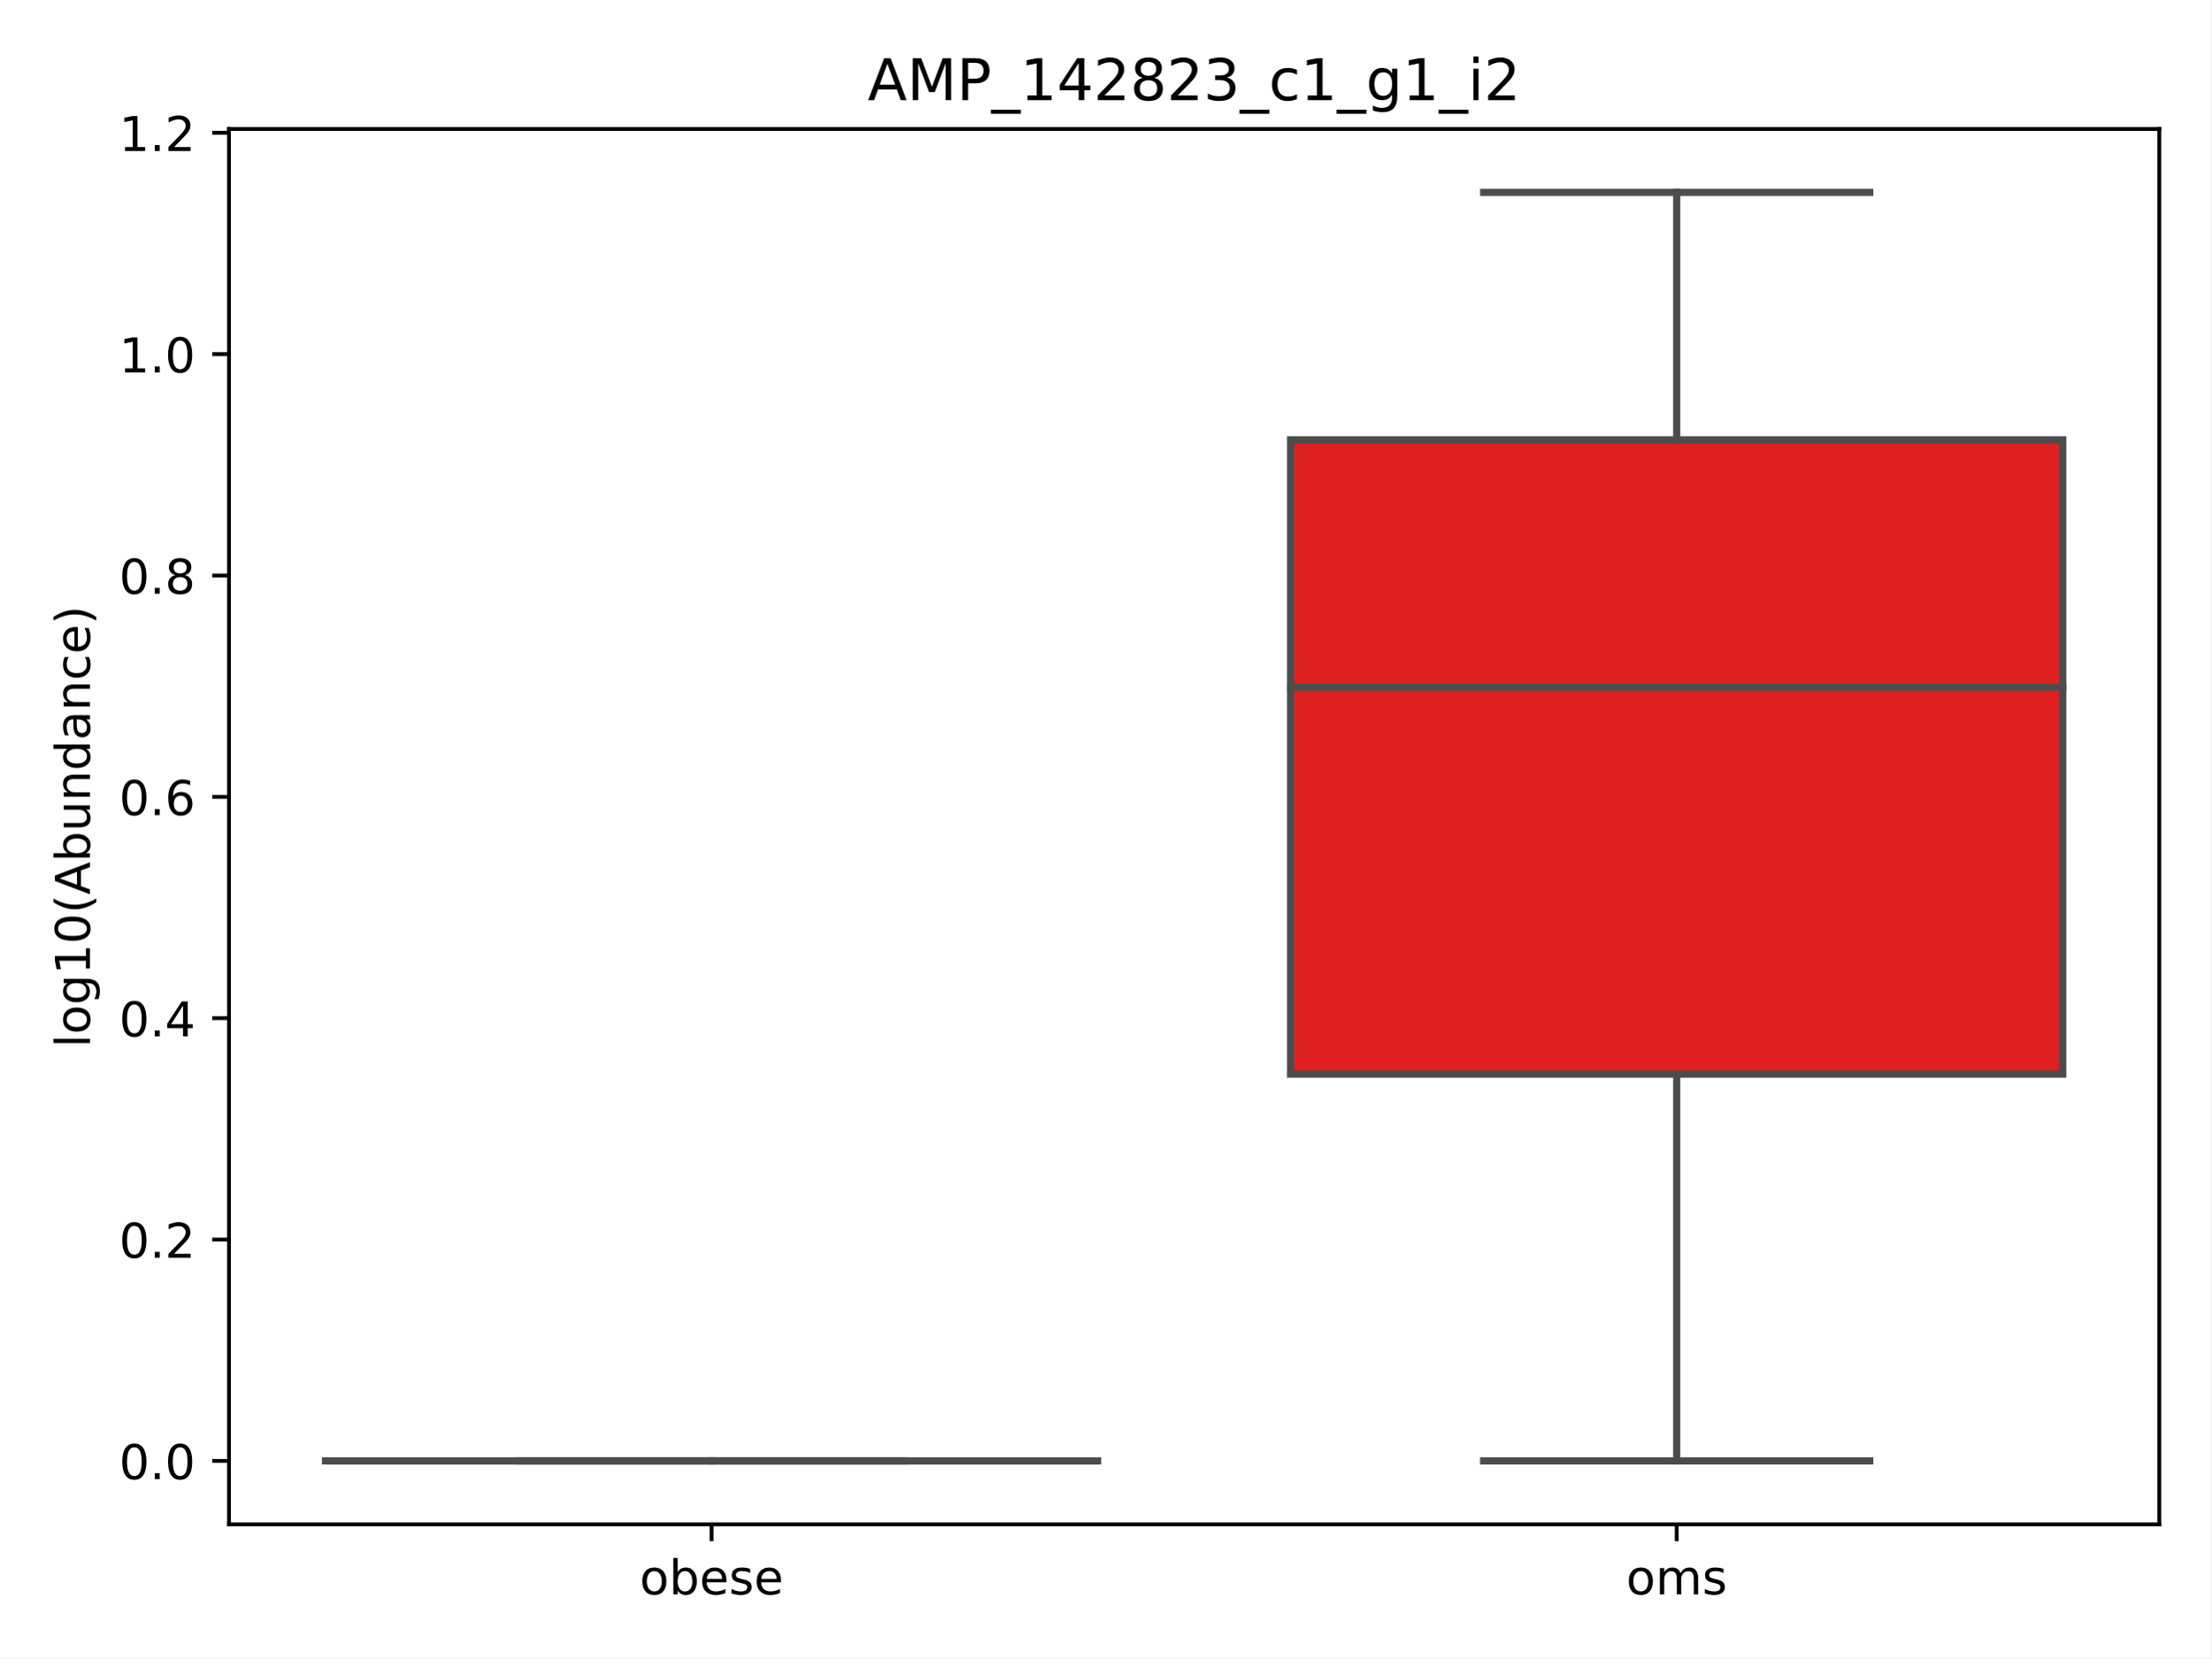
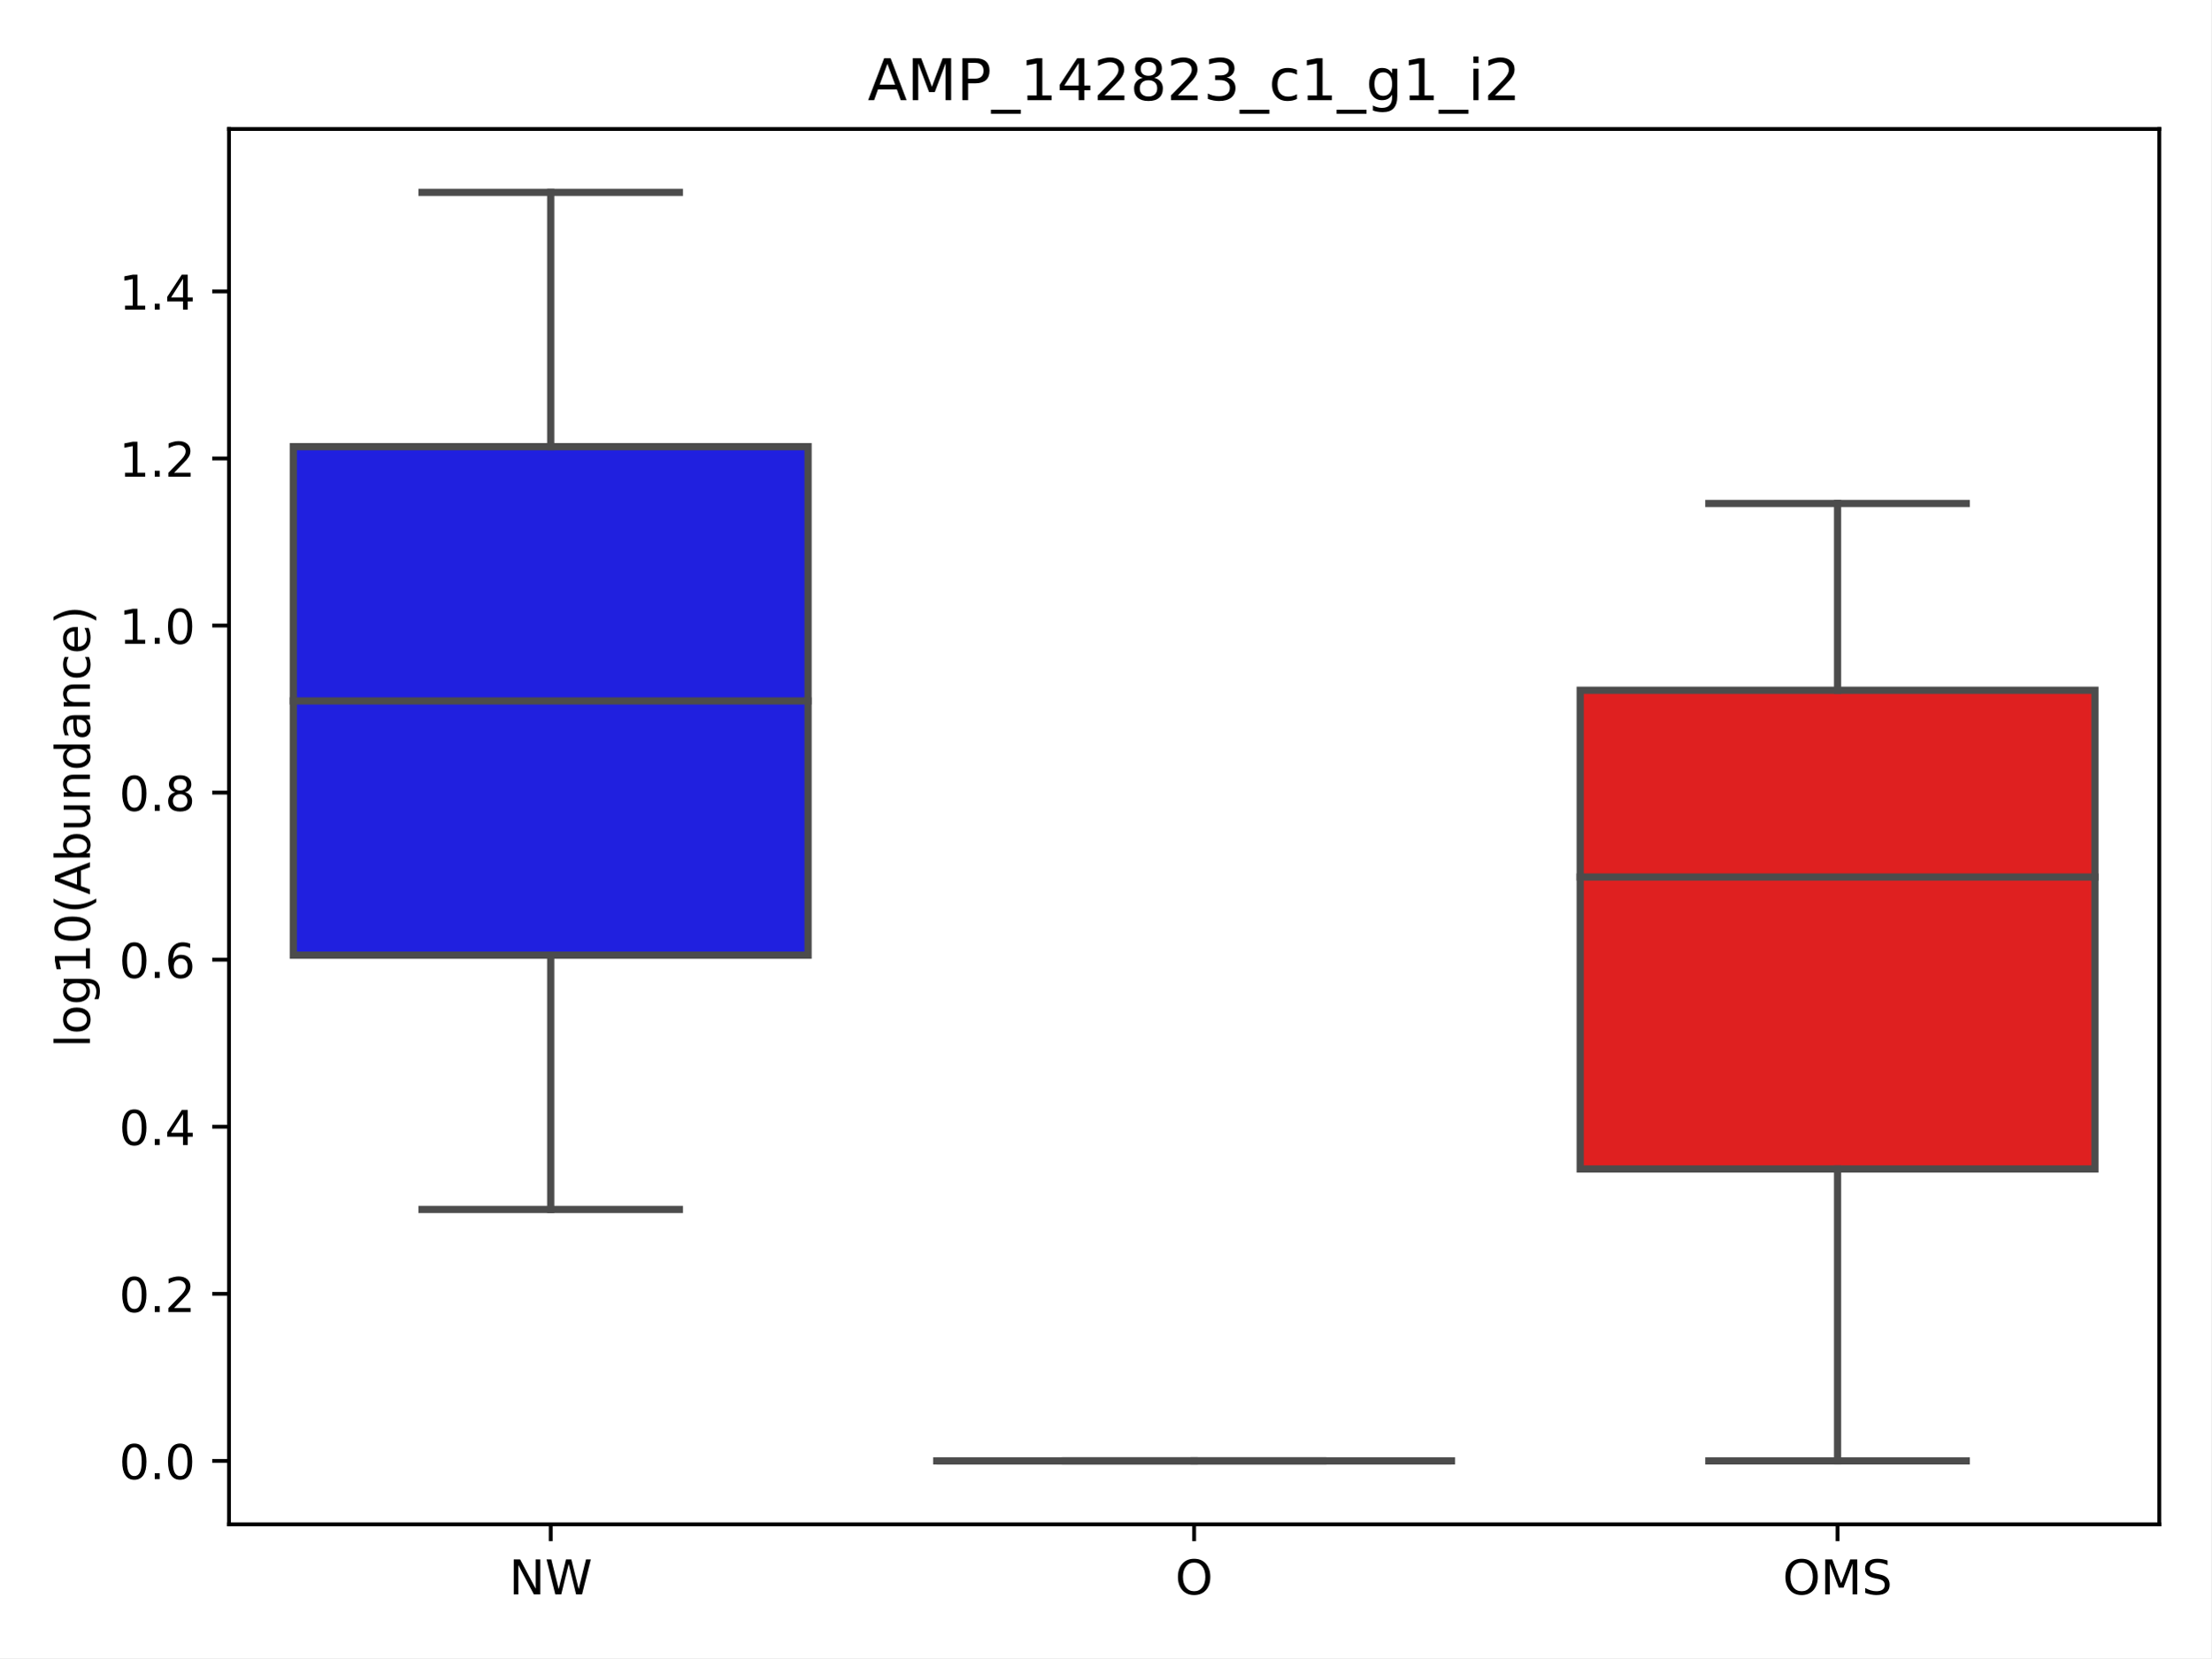
<svg xmlns="http://www.w3.org/2000/svg" xmlns:xlink="http://www.w3.org/1999/xlink" width="460.8pt" height="345.6pt" viewBox="0 0 460.8 345.6" version="1.1">
  <defs>
    <style type="text/css">*{stroke-linejoin: round; stroke-linecap: butt}</style>
  </defs>
  <g id="figure_1">
    <g id="patch_1">
      <path d="M 0 345.6  L 460.8 345.6  L 460.8 0  L 0 0  z " style="fill: #ffffff" />
    </g>
    <g id="axes_1">
      <g id="patch_2">
        <path d="M 47.72 317.72  L 450 317.72  L 450 26.88  L 47.72 26.88  z " style="fill: #ffffff" />
      </g>
      <g id="patch_3">
-         <path d="M 67.834 304.5  L 228.746 304.5  L 228.746 304.5  L 67.834 304.5  L 67.834 304.5  z " clip-path="url(#pb51ebac935)" style="fill: #df9c20; stroke: #4c4c4c; stroke-width: 1.5; stroke-linejoin: miter" />
+         <path d="M 61.129 199.089  L 168.404 199.089  L 168.404 93.096  L 61.129 93.096  L 61.129 199.089  z " clip-path="url(#p0e4ac017e5)" style="fill: #2020df; stroke: #4c4c4c; stroke-width: 1.5; stroke-linejoin: miter" />
      </g>
      <g id="patch_4">
-         <path d="M 268.974 223.877  L 429.886 223.877  L 429.886 91.677  L 268.974 91.677  L 268.974 223.877  z " clip-path="url(#pb51ebac935)" style="fill: #df2020; stroke: #4c4c4c; stroke-width: 1.5; stroke-linejoin: miter" />
+         <path d="M 195.223 304.5  L 302.497 304.5  L 302.497 304.5  L 195.223 304.5  L 195.223 304.5  z " clip-path="url(#p0e4ac017e5)" style="fill: #df9c20; stroke: #4c4c4c; stroke-width: 1.5; stroke-linejoin: miter" />
+       </g>
+       <g id="patch_5">
+         <path d="M 329.316 243.649  L 436.591 243.649  L 436.591 143.868  L 329.316 143.868  L 329.316 243.649  z " clip-path="url(#p0e4ac017e5)" style="fill: #df2020; stroke: #4c4c4c; stroke-width: 1.5; stroke-linejoin: miter" />
      </g>
      <g id="matplotlib.axis_1">
        <g id="xtick_1">
          <g id="line2d_1">
            <defs>
-               <path id="m020fc4f26d" d="M 0 0  L 0 3.5  " style="stroke: #000000; stroke-width: 0.8" />
+               <path id="me8763ed830" d="M 0 0  L 0 3.5  " style="stroke: #000000; stroke-width: 0.8" />
            </defs>
            <g>
-               <use xlink:href="#m020fc4f26d" x="148.29" y="317.72" style="stroke: #000000; stroke-width: 0.8" />
+               <use xlink:href="#me8763ed830" x="114.767" y="317.72" style="stroke: #000000; stroke-width: 0.8" />
            </g>
          </g>
          <g id="text_1">
-             <g transform="translate(133.2986 332.3184) scale(0.1 -0.1)">
-               <defs>
-                 <path id="DejaVuSans-6f" d="M 1959 3097  Q 1497 3097 1228 2736  Q 959 2375 959 1747  Q 959 1119 1226 758  Q 1494 397 1959 397  Q 2419 397 2687 759  Q 2956 1122 2956 1747  Q 2956 2369 2687 2733  Q 2419 3097 1959 3097  z M 1959 3584  Q 2709 3584 3137 3096  Q 3566 2609 3566 1747  Q 3566 888 3137 398  Q 2709 -91 1959 -91  Q 1206 -91 779 398  Q 353 888 353 1747  Q 353 2609 779 3096  Q 1206 3584 1959 3584  z " transform="scale(0.015625)" />
-                 <path id="DejaVuSans-62" d="M 3116 1747  Q 3116 2381 2855 2742  Q 2594 3103 2138 3103  Q 1681 3103 1420 2742  Q 1159 2381 1159 1747  Q 1159 1113 1420 752  Q 1681 391 2138 391  Q 2594 391 2855 752  Q 3116 1113 3116 1747  z M 1159 2969  Q 1341 3281 1617 3432  Q 1894 3584 2278 3584  Q 2916 3584 3314 3078  Q 3713 2572 3713 1747  Q 3713 922 3314 415  Q 2916 -91 2278 -91  Q 1894 -91 1617 61  Q 1341 213 1159 525  L 1159 0  L 581 0  L 581 4863  L 1159 4863  L 1159 2969  z " transform="scale(0.015625)" />
-                 <path id="DejaVuSans-65" d="M 3597 1894  L 3597 1613  L 953 1613  Q 991 1019 1311 708  Q 1631 397 2203 397  Q 2534 397 2845 478  Q 3156 559 3463 722  L 3463 178  Q 3153 47 2828 -22  Q 2503 -91 2169 -91  Q 1331 -91 842 396  Q 353 884 353 1716  Q 353 2575 817 3079  Q 1281 3584 2069 3584  Q 2775 3584 3186 3129  Q 3597 2675 3597 1894  z M 3022 2063  Q 3016 2534 2758 2815  Q 2500 3097 2075 3097  Q 1594 3097 1305 2825  Q 1016 2553 972 2059  L 3022 2063  z " transform="scale(0.015625)" />
-                 <path id="DejaVuSans-73" d="M 2834 3397  L 2834 2853  Q 2591 2978 2328 3040  Q 2066 3103 1784 3103  Q 1356 3103 1142 2972  Q 928 2841 928 2578  Q 928 2378 1081 2264  Q 1234 2150 1697 2047  L 1894 2003  Q 2506 1872 2764 1633  Q 3022 1394 3022 966  Q 3022 478 2636 193  Q 2250 -91 1575 -91  Q 1294 -91 989 -36  Q 684 19 347 128  L 347 722  Q 666 556 975 473  Q 1284 391 1588 391  Q 1994 391 2212 530  Q 2431 669 2431 922  Q 2431 1156 2273 1281  Q 2116 1406 1581 1522  L 1381 1569  Q 847 1681 609 1914  Q 372 2147 372 2553  Q 372 3047 722 3315  Q 1072 3584 1716 3584  Q 2034 3584 2315 3537  Q 2597 3491 2834 3397  z " transform="scale(0.015625)" />
-               </defs>
-               <use xlink:href="#DejaVuSans-6f" />
-               <use xlink:href="#DejaVuSans-62" x="61.182" />
-               <use xlink:href="#DejaVuSans-65" x="124.658" />
-               <use xlink:href="#DejaVuSans-73" x="186.182" />
-               <use xlink:href="#DejaVuSans-65" x="238.281" />
+             <g transform="translate(106.0823 332.3184) scale(0.1 -0.1)">
+               <defs>
+                 <path id="DejaVuSans-4e" d="M 628 4666  L 1478 4666  L 3547 763  L 3547 4666  L 4159 4666  L 4159 0  L 3309 0  L 1241 3903  L 1241 0  L 628 0  L 628 4666  z " transform="scale(0.015625)" />
+                 <path id="DejaVuSans-57" d="M 213 4666  L 850 4666  L 1831 722  L 2809 4666  L 3519 4666  L 4500 722  L 5478 4666  L 6119 4666  L 4947 0  L 4153 0  L 3169 4050  L 2175 0  L 1381 0  L 213 4666  z " transform="scale(0.015625)" />
+               </defs>
+               <use xlink:href="#DejaVuSans-4e" />
+               <use xlink:href="#DejaVuSans-57" x="74.805" />
            </g>
          </g>
        </g>
        <g id="xtick_2">
          <g id="line2d_2">
            <g>
-               <use xlink:href="#m020fc4f26d" x="349.43" y="317.72" style="stroke: #000000; stroke-width: 0.8" />
+               <use xlink:href="#me8763ed830" x="248.86" y="317.72" style="stroke: #000000; stroke-width: 0.8" />
            </g>
          </g>
          <g id="text_2">
-             <g transform="translate(338.8956 332.3184) scale(0.1 -0.1)">
-               <defs>
-                 <path id="DejaVuSans-6d" d="M 3328 2828  Q 3544 3216 3844 3400  Q 4144 3584 4550 3584  Q 5097 3584 5394 3201  Q 5691 2819 5691 2113  L 5691 0  L 5113 0  L 5113 2094  Q 5113 2597 4934 2840  Q 4756 3084 4391 3084  Q 3944 3084 3684 2787  Q 3425 2491 3425 1978  L 3425 0  L 2847 0  L 2847 2094  Q 2847 2600 2669 2842  Q 2491 3084 2119 3084  Q 1678 3084 1418 2786  Q 1159 2488 1159 1978  L 1159 0  L 581 0  L 581 3500  L 1159 3500  L 1159 2956  Q 1356 3278 1631 3431  Q 1906 3584 2284 3584  Q 2666 3584 2933 3390  Q 3200 3197 3328 2828  z " transform="scale(0.015625)" />
-               </defs>
-               <use xlink:href="#DejaVuSans-6f" />
-               <use xlink:href="#DejaVuSans-6d" x="61.182" />
-               <use xlink:href="#DejaVuSans-73" x="158.594" />
+             <g transform="translate(244.9241 332.3184) scale(0.1 -0.1)">
+               <defs>
+                 <path id="DejaVuSans-4f" d="M 2522 4238  Q 1834 4238 1429 3725  Q 1025 3213 1025 2328  Q 1025 1447 1429 934  Q 1834 422 2522 422  Q 3209 422 3611 934  Q 4013 1447 4013 2328  Q 4013 3213 3611 3725  Q 3209 4238 2522 4238  z M 2522 4750  Q 3503 4750 4090 4092  Q 4678 3434 4678 2328  Q 4678 1225 4090 567  Q 3503 -91 2522 -91  Q 1538 -91 948 565  Q 359 1222 359 2328  Q 359 3434 948 4092  Q 1538 4750 2522 4750  z " transform="scale(0.015625)" />
+               </defs>
+               <use xlink:href="#DejaVuSans-4f" />
+             </g>
+           </g>
+         </g>
+         <g id="xtick_3">
+           <g id="line2d_3">
+             <g>
+               <use xlink:href="#me8763ed830" x="382.953" y="317.72" style="stroke: #000000; stroke-width: 0.8" />
+             </g>
+           </g>
+           <g id="text_3">
+             <g transform="translate(371.5291 332.3184) scale(0.1 -0.1)">
+               <defs>
+                 <path id="DejaVuSans-4d" d="M 628 4666  L 1569 4666  L 2759 1491  L 3956 4666  L 4897 4666  L 4897 0  L 4281 0  L 4281 4097  L 3078 897  L 2444 897  L 1241 4097  L 1241 0  L 628 0  L 628 4666  z " transform="scale(0.015625)" />
+                 <path id="DejaVuSans-53" d="M 3425 4513  L 3425 3897  Q 3066 4069 2747 4153  Q 2428 4238 2131 4238  Q 1616 4238 1336 4038  Q 1056 3838 1056 3469  Q 1056 3159 1242 3001  Q 1428 2844 1947 2747  L 2328 2669  Q 3034 2534 3370 2195  Q 3706 1856 3706 1288  Q 3706 609 3251 259  Q 2797 -91 1919 -91  Q 1588 -91 1214 -16  Q 841 59 441 206  L 441 856  Q 825 641 1194 531  Q 1563 422 1919 422  Q 2459 422 2753 634  Q 3047 847 3047 1241  Q 3047 1584 2836 1778  Q 2625 1972 2144 2069  L 1759 2144  Q 1053 2284 737 2584  Q 422 2884 422 3419  Q 422 4038 858 4394  Q 1294 4750 2059 4750  Q 2388 4750 2728 4690  Q 3069 4631 3425 4513  z " transform="scale(0.015625)" />
+               </defs>
+               <use xlink:href="#DejaVuSans-4f" />
+               <use xlink:href="#DejaVuSans-4d" x="78.711" />
+               <use xlink:href="#DejaVuSans-53" x="164.99" />
            </g>
          </g>
        </g>
      </g>
      <g id="matplotlib.axis_2">
        <g id="ytick_1">
-           <g id="line2d_3">
+           <g id="line2d_4">
            <defs>
-               <path id="m0d83777e28" d="M 0 0  L -3.5 0  " style="stroke: #000000; stroke-width: 0.8" />
+               <path id="ma8297ef0ee" d="M 0 0  L -3.5 0  " style="stroke: #000000; stroke-width: 0.8" />
            </defs>
            <g>
-               <use xlink:href="#m0d83777e28" x="47.72" y="304.5" style="stroke: #000000; stroke-width: 0.8" />
-             </g>
-           </g>
-           <g id="text_3">
+               <use xlink:href="#ma8297ef0ee" x="47.72" y="304.5" style="stroke: #000000; stroke-width: 0.8" />
+             </g>
+           </g>
+           <g id="text_4">
            <g transform="translate(24.81687 308.2992) scale(0.1 -0.1)">
              <defs>
                <path id="DejaVuSans-30" d="M 2034 4250  Q 1547 4250 1301 3770  Q 1056 3291 1056 2328  Q 1056 1369 1301 889  Q 1547 409 2034 409  Q 2525 409 2770 889  Q 3016 1369 3016 2328  Q 3016 3291 2770 3770  Q 2525 4250 2034 4250  z M 2034 4750  Q 2819 4750 3233 4129  Q 3647 3509 3647 2328  Q 3647 1150 3233 529  Q 2819 -91 2034 -91  Q 1250 -91 836 529  Q 422 1150 422 2328  Q 422 3509 836 4129  Q 1250 4750 2034 4750  z " transform="scale(0.015625)" />
                <path id="DejaVuSans-2e" d="M 684 794  L 1344 794  L 1344 0  L 684 0  L 684 794  z " transform="scale(0.015625)" />
              </defs>
              <use xlink:href="#DejaVuSans-30" />
              <use xlink:href="#DejaVuSans-2e" x="63.623" />
              <use xlink:href="#DejaVuSans-30" x="95.41" />
            </g>
          </g>
        </g>
        <g id="ytick_2">
-           <g id="line2d_4">
-             <g>
-               <use xlink:href="#m0d83777e28" x="47.72" y="258.362" style="stroke: #000000; stroke-width: 0.8" />
-             </g>
-           </g>
-           <g id="text_4">
-             <g transform="translate(24.81687 262.1613) scale(0.1 -0.1)">
+           <g id="line2d_5">
+             <g>
+               <use xlink:href="#ma8297ef0ee" x="47.72" y="269.676" style="stroke: #000000; stroke-width: 0.8" />
+             </g>
+           </g>
+           <g id="text_5">
+             <g transform="translate(24.81687 273.4757) scale(0.1 -0.1)">
              <defs>
                <path id="DejaVuSans-32" d="M 1228 531  L 3431 531  L 3431 0  L 469 0  L 469 531  Q 828 903 1448 1529  Q 2069 2156 2228 2338  Q 2531 2678 2651 2914  Q 2772 3150 2772 3378  Q 2772 3750 2511 3984  Q 2250 4219 1831 4219  Q 1534 4219 1204 4116  Q 875 4013 500 3803  L 500 4441  Q 881 4594 1212 4672  Q 1544 4750 1819 4750  Q 2544 4750 2975 4387  Q 3406 4025 3406 3419  Q 3406 3131 3298 2873  Q 3191 2616 2906 2266  Q 2828 2175 2409 1742  Q 1991 1309 1228 531  z " transform="scale(0.015625)" />
              </defs>
              <use xlink:href="#DejaVuSans-30" />
              <use xlink:href="#DejaVuSans-2e" x="63.623" />
              <use xlink:href="#DejaVuSans-32" x="95.41" />
            </g>
          </g>
        </g>
        <g id="ytick_3">
-           <g id="line2d_5">
-             <g>
-               <use xlink:href="#m0d83777e28" x="47.72" y="212.224" style="stroke: #000000; stroke-width: 0.8" />
-             </g>
-           </g>
-           <g id="text_5">
-             <g transform="translate(24.81687 216.0233) scale(0.1 -0.1)">
+           <g id="line2d_6">
+             <g>
+               <use xlink:href="#ma8297ef0ee" x="47.72" y="234.853" style="stroke: #000000; stroke-width: 0.8" />
+             </g>
+           </g>
+           <g id="text_6">
+             <g transform="translate(24.81687 238.6522) scale(0.1 -0.1)">
              <defs>
                <path id="DejaVuSans-34" d="M 2419 4116  L 825 1625  L 2419 1625  L 2419 4116  z M 2253 4666  L 3047 4666  L 3047 1625  L 3713 1625  L 3713 1100  L 3047 1100  L 3047 0  L 2419 0  L 2419 1100  L 313 1100  L 313 1709  L 2253 4666  z " transform="scale(0.015625)" />
              </defs>
              <use xlink:href="#DejaVuSans-30" />
              <use xlink:href="#DejaVuSans-2e" x="63.623" />
              <use xlink:href="#DejaVuSans-34" x="95.41" />
            </g>
          </g>
        </g>
        <g id="ytick_4">
-           <g id="line2d_6">
-             <g>
-               <use xlink:href="#m0d83777e28" x="47.72" y="166.086" style="stroke: #000000; stroke-width: 0.8" />
-             </g>
-           </g>
-           <g id="text_6">
-             <g transform="translate(24.81687 169.8854) scale(0.1 -0.1)">
+           <g id="line2d_7">
+             <g>
+               <use xlink:href="#ma8297ef0ee" x="47.72" y="200.029" style="stroke: #000000; stroke-width: 0.8" />
+             </g>
+           </g>
+           <g id="text_7">
+             <g transform="translate(24.81687 203.8287) scale(0.1 -0.1)">
              <defs>
                <path id="DejaVuSans-36" d="M 2113 2584  Q 1688 2584 1439 2293  Q 1191 2003 1191 1497  Q 1191 994 1439 701  Q 1688 409 2113 409  Q 2538 409 2786 701  Q 3034 994 3034 1497  Q 3034 2003 2786 2293  Q 2538 2584 2113 2584  z M 3366 4563  L 3366 3988  Q 3128 4100 2886 4159  Q 2644 4219 2406 4219  Q 1781 4219 1451 3797  Q 1122 3375 1075 2522  Q 1259 2794 1537 2939  Q 1816 3084 2150 3084  Q 2853 3084 3261 2657  Q 3669 2231 3669 1497  Q 3669 778 3244 343  Q 2819 -91 2113 -91  Q 1303 -91 875 529  Q 447 1150 447 2328  Q 447 3434 972 4092  Q 1497 4750 2381 4750  Q 2619 4750 2861 4703  Q 3103 4656 3366 4563  z " transform="scale(0.015625)" />
              </defs>
              <use xlink:href="#DejaVuSans-30" />
              <use xlink:href="#DejaVuSans-2e" x="63.623" />
              <use xlink:href="#DejaVuSans-36" x="95.41" />
            </g>
          </g>
        </g>
        <g id="ytick_5">
-           <g id="line2d_7">
-             <g>
-               <use xlink:href="#m0d83777e28" x="47.72" y="119.948" style="stroke: #000000; stroke-width: 0.8" />
-             </g>
-           </g>
-           <g id="text_7">
-             <g transform="translate(24.81687 123.7474) scale(0.1 -0.1)">
+           <g id="line2d_8">
+             <g>
+               <use xlink:href="#ma8297ef0ee" x="47.72" y="165.206" style="stroke: #000000; stroke-width: 0.8" />
+             </g>
+           </g>
+           <g id="text_8">
+             <g transform="translate(24.81687 169.0051) scale(0.1 -0.1)">
              <defs>
                <path id="DejaVuSans-38" d="M 2034 2216  Q 1584 2216 1326 1975  Q 1069 1734 1069 1313  Q 1069 891 1326 650  Q 1584 409 2034 409  Q 2484 409 2743 651  Q 3003 894 3003 1313  Q 3003 1734 2745 1975  Q 2488 2216 2034 2216  z M 1403 2484  Q 997 2584 770 2862  Q 544 3141 544 3541  Q 544 4100 942 4425  Q 1341 4750 2034 4750  Q 2731 4750 3128 4425  Q 3525 4100 3525 3541  Q 3525 3141 3298 2862  Q 3072 2584 2669 2484  Q 3125 2378 3379 2068  Q 3634 1759 3634 1313  Q 3634 634 3220 271  Q 2806 -91 2034 -91  Q 1263 -91 848 271  Q 434 634 434 1313  Q 434 1759 690 2068  Q 947 2378 1403 2484  z M 1172 3481  Q 1172 3119 1398 2916  Q 1625 2713 2034 2713  Q 2441 2713 2670 2916  Q 2900 3119 2900 3481  Q 2900 3844 2670 4047  Q 2441 4250 2034 4250  Q 1625 4250 1398 4047  Q 1172 3844 1172 3481  z " transform="scale(0.015625)" />
              </defs>
              <use xlink:href="#DejaVuSans-30" />
              <use xlink:href="#DejaVuSans-2e" x="63.623" />
              <use xlink:href="#DejaVuSans-38" x="95.41" />
            </g>
          </g>
        </g>
        <g id="ytick_6">
-           <g id="line2d_8">
-             <g>
-               <use xlink:href="#m0d83777e28" x="47.72" y="73.81" style="stroke: #000000; stroke-width: 0.8" />
-             </g>
-           </g>
-           <g id="text_8">
-             <g transform="translate(24.81687 77.60946) scale(0.1 -0.1)">
+           <g id="line2d_9">
+             <g>
+               <use xlink:href="#ma8297ef0ee" x="47.72" y="130.382" style="stroke: #000000; stroke-width: 0.8" />
+             </g>
+           </g>
+           <g id="text_9">
+             <g transform="translate(24.81687 134.1816) scale(0.1 -0.1)">
              <defs>
                <path id="DejaVuSans-31" d="M 794 531  L 1825 531  L 1825 4091  L 703 3866  L 703 4441  L 1819 4666  L 2450 4666  L 2450 531  L 3481 531  L 3481 0  L 794 0  L 794 531  z " transform="scale(0.015625)" />
              </defs>
              <use xlink:href="#DejaVuSans-31" />
              <use xlink:href="#DejaVuSans-2e" x="63.623" />
              <use xlink:href="#DejaVuSans-30" x="95.41" />
            </g>
          </g>
        </g>
        <g id="ytick_7">
-           <g id="line2d_9">
-             <g>
-               <use xlink:href="#m0d83777e28" x="47.72" y="27.672" style="stroke: #000000; stroke-width: 0.8" />
-             </g>
-           </g>
-           <g id="text_9">
-             <g transform="translate(24.81687 31.47151) scale(0.1 -0.1)">
+           <g id="line2d_10">
+             <g>
+               <use xlink:href="#ma8297ef0ee" x="47.72" y="95.559" style="stroke: #000000; stroke-width: 0.8" />
+             </g>
+           </g>
+           <g id="text_10">
+             <g transform="translate(24.81687 99.3581) scale(0.1 -0.1)">
              <use xlink:href="#DejaVuSans-31" />
              <use xlink:href="#DejaVuSans-2e" x="63.623" />
              <use xlink:href="#DejaVuSans-32" x="95.41" />
            </g>
          </g>
        </g>
-         <g id="text_10">
+         <g id="ytick_8">
+           <g id="line2d_11">
+             <g>
+               <use xlink:href="#ma8297ef0ee" x="47.72" y="60.735" style="stroke: #000000; stroke-width: 0.8" />
+             </g>
+           </g>
+           <g id="text_11">
+             <g transform="translate(24.81687 64.53458) scale(0.1 -0.1)">
+               <use xlink:href="#DejaVuSans-31" />
+               <use xlink:href="#DejaVuSans-2e" x="63.623" />
+               <use xlink:href="#DejaVuSans-34" x="95.41" />
+             </g>
+           </g>
+         </g>
+         <g id="text_12">
          <g transform="translate(18.73719 218.3516) rotate(-90) scale(0.1 -0.1)">
            <defs>
              <path id="DejaVuSans-6c" d="M 603 4863  L 1178 4863  L 1178 0  L 603 0  L 603 4863  z " transform="scale(0.015625)" />
+               <path id="DejaVuSans-6f" d="M 1959 3097  Q 1497 3097 1228 2736  Q 959 2375 959 1747  Q 959 1119 1226 758  Q 1494 397 1959 397  Q 2419 397 2687 759  Q 2956 1122 2956 1747  Q 2956 2369 2687 2733  Q 2419 3097 1959 3097  z M 1959 3584  Q 2709 3584 3137 3096  Q 3566 2609 3566 1747  Q 3566 888 3137 398  Q 2709 -91 1959 -91  Q 1206 -91 779 398  Q 353 888 353 1747  Q 353 2609 779 3096  Q 1206 3584 1959 3584  z " transform="scale(0.015625)" />
              <path id="DejaVuSans-67" d="M 2906 1791  Q 2906 2416 2648 2759  Q 2391 3103 1925 3103  Q 1463 3103 1205 2759  Q 947 2416 947 1791  Q 947 1169 1205 825  Q 1463 481 1925 481  Q 2391 481 2648 825  Q 2906 1169 2906 1791  z M 3481 434  Q 3481 -459 3084 -895  Q 2688 -1331 1869 -1331  Q 1566 -1331 1297 -1286  Q 1028 -1241 775 -1147  L 775 -588  Q 1028 -725 1275 -790  Q 1522 -856 1778 -856  Q 2344 -856 2625 -561  Q 2906 -266 2906 331  L 2906 616  Q 2728 306 2450 153  Q 2172 0 1784 0  Q 1141 0 747 490  Q 353 981 353 1791  Q 353 2603 747 3093  Q 1141 3584 1784 3584  Q 2172 3584 2450 3431  Q 2728 3278 2906 2969  L 2906 3500  L 3481 3500  L 3481 434  z " transform="scale(0.015625)" />
              <path id="DejaVuSans-28" d="M 1984 4856  Q 1566 4138 1362 3434  Q 1159 2731 1159 2009  Q 1159 1288 1364 580  Q 1569 -128 1984 -844  L 1484 -844  Q 1016 -109 783 600  Q 550 1309 550 2009  Q 550 2706 781 3412  Q 1013 4119 1484 4856  L 1984 4856  z " transform="scale(0.015625)" />
              <path id="DejaVuSans-41" d="M 2188 4044  L 1331 1722  L 3047 1722  L 2188 4044  z M 1831 4666  L 2547 4666  L 4325 0  L 3669 0  L 3244 1197  L 1141 1197  L 716 0  L 50 0  L 1831 4666  z " transform="scale(0.015625)" />
+               <path id="DejaVuSans-62" d="M 3116 1747  Q 3116 2381 2855 2742  Q 2594 3103 2138 3103  Q 1681 3103 1420 2742  Q 1159 2381 1159 1747  Q 1159 1113 1420 752  Q 1681 391 2138 391  Q 2594 391 2855 752  Q 3116 1113 3116 1747  z M 1159 2969  Q 1341 3281 1617 3432  Q 1894 3584 2278 3584  Q 2916 3584 3314 3078  Q 3713 2572 3713 1747  Q 3713 922 3314 415  Q 2916 -91 2278 -91  Q 1894 -91 1617 61  Q 1341 213 1159 525  L 1159 0  L 581 0  L 581 4863  L 1159 4863  L 1159 2969  z " transform="scale(0.015625)" />
              <path id="DejaVuSans-75" d="M 544 1381  L 544 3500  L 1119 3500  L 1119 1403  Q 1119 906 1312 657  Q 1506 409 1894 409  Q 2359 409 2629 706  Q 2900 1003 2900 1516  L 2900 3500  L 3475 3500  L 3475 0  L 2900 0  L 2900 538  Q 2691 219 2414 64  Q 2138 -91 1772 -91  Q 1169 -91 856 284  Q 544 659 544 1381  z M 1991 3584  L 1991 3584  z " transform="scale(0.015625)" />
              <path id="DejaVuSans-6e" d="M 3513 2113  L 3513 0  L 2938 0  L 2938 2094  Q 2938 2591 2744 2837  Q 2550 3084 2163 3084  Q 1697 3084 1428 2787  Q 1159 2491 1159 1978  L 1159 0  L 581 0  L 581 3500  L 1159 3500  L 1159 2956  Q 1366 3272 1645 3428  Q 1925 3584 2291 3584  Q 2894 3584 3203 3211  Q 3513 2838 3513 2113  z " transform="scale(0.015625)" />
              <path id="DejaVuSans-64" d="M 2906 2969  L 2906 4863  L 3481 4863  L 3481 0  L 2906 0  L 2906 525  Q 2725 213 2448 61  Q 2172 -91 1784 -91  Q 1150 -91 751 415  Q 353 922 353 1747  Q 353 2572 751 3078  Q 1150 3584 1784 3584  Q 2172 3584 2448 3432  Q 2725 3281 2906 2969  z M 947 1747  Q 947 1113 1208 752  Q 1469 391 1925 391  Q 2381 391 2643 752  Q 2906 1113 2906 1747  Q 2906 2381 2643 2742  Q 2381 3103 1925 3103  Q 1469 3103 1208 2742  Q 947 2381 947 1747  z " transform="scale(0.015625)" />
              <path id="DejaVuSans-61" d="M 2194 1759  Q 1497 1759 1228 1600  Q 959 1441 959 1056  Q 959 750 1161 570  Q 1363 391 1709 391  Q 2188 391 2477 730  Q 2766 1069 2766 1631  L 2766 1759  L 2194 1759  z M 3341 1997  L 3341 0  L 2766 0  L 2766 531  Q 2569 213 2275 61  Q 1981 -91 1556 -91  Q 1019 -91 701 211  Q 384 513 384 1019  Q 384 1609 779 1909  Q 1175 2209 1959 2209  L 2766 2209  L 2766 2266  Q 2766 2663 2505 2880  Q 2244 3097 1772 3097  Q 1472 3097 1187 3025  Q 903 2953 641 2809  L 641 3341  Q 956 3463 1253 3523  Q 1550 3584 1831 3584  Q 2591 3584 2966 3190  Q 3341 2797 3341 1997  z " transform="scale(0.015625)" />
              <path id="DejaVuSans-63" d="M 3122 3366  L 3122 2828  Q 2878 2963 2633 3030  Q 2388 3097 2138 3097  Q 1578 3097 1268 2742  Q 959 2388 959 1747  Q 959 1106 1268 751  Q 1578 397 2138 397  Q 2388 397 2633 464  Q 2878 531 3122 666  L 3122 134  Q 2881 22 2623 -34  Q 2366 -91 2075 -91  Q 1284 -91 818 406  Q 353 903 353 1747  Q 353 2603 823 3093  Q 1294 3584 2113 3584  Q 2378 3584 2631 3529  Q 2884 3475 3122 3366  z " transform="scale(0.015625)" />
+               <path id="DejaVuSans-65" d="M 3597 1894  L 3597 1613  L 953 1613  Q 991 1019 1311 708  Q 1631 397 2203 397  Q 2534 397 2845 478  Q 3156 559 3463 722  L 3463 178  Q 3153 47 2828 -22  Q 2503 -91 2169 -91  Q 1331 -91 842 396  Q 353 884 353 1716  Q 353 2575 817 3079  Q 1281 3584 2069 3584  Q 2775 3584 3186 3129  Q 3597 2675 3597 1894  z M 3022 2063  Q 3016 2534 2758 2815  Q 2500 3097 2075 3097  Q 1594 3097 1305 2825  Q 1016 2553 972 2059  L 3022 2063  z " transform="scale(0.015625)" />
              <path id="DejaVuSans-29" d="M 513 4856  L 1013 4856  Q 1481 4119 1714 3412  Q 1947 2706 1947 2009  Q 1947 1309 1714 600  Q 1481 -109 1013 -844  L 513 -844  Q 928 -128 1133 580  Q 1338 1288 1338 2009  Q 1338 2731 1133 3434  Q 928 4138 513 4856  z " transform="scale(0.015625)" />
            </defs>
            <use xlink:href="#DejaVuSans-6c" />
            <use xlink:href="#DejaVuSans-6f" x="27.783" />
            <use xlink:href="#DejaVuSans-67" x="88.965" />
            <use xlink:href="#DejaVuSans-31" x="152.441" />
            <use xlink:href="#DejaVuSans-30" x="216.064" />
            <use xlink:href="#DejaVuSans-28" x="279.688" />
            <use xlink:href="#DejaVuSans-41" x="318.701" />
            <use xlink:href="#DejaVuSans-62" x="387.109" />
            <use xlink:href="#DejaVuSans-75" x="450.586" />
            <use xlink:href="#DejaVuSans-6e" x="513.965" />
            <use xlink:href="#DejaVuSans-64" x="577.344" />
            <use xlink:href="#DejaVuSans-61" x="640.82" />
            <use xlink:href="#DejaVuSans-6e" x="702.1" />
            <use xlink:href="#DejaVuSans-63" x="765.479" />
            <use xlink:href="#DejaVuSans-65" x="820.459" />
            <use xlink:href="#DejaVuSans-29" x="881.982" />
          </g>
        </g>
      </g>
-       <g id="line2d_10">
-         <path d="M 148.29 304.5  L 148.29 304.5  " clip-path="url(#pb51ebac935)" style="fill: none; stroke: #4c4c4c; stroke-width: 1.5; stroke-linecap: square" />
-       </g>
-       <g id="line2d_11">
-         <path d="M 148.29 304.5  L 148.29 304.5  " clip-path="url(#pb51ebac935)" style="fill: none; stroke: #4c4c4c; stroke-width: 1.5; stroke-linecap: square" />
-       </g>
      <g id="line2d_12">
-         <path d="M 108.062 304.5  L 188.518 304.5  " clip-path="url(#pb51ebac935)" style="fill: none; stroke: #4c4c4c; stroke-width: 1.5; stroke-linecap: square" />
+         <path d="M 114.767 199.089  L 114.767 252.085  " clip-path="url(#p0e4ac017e5)" style="fill: none; stroke: #4c4c4c; stroke-width: 1.5; stroke-linecap: square" />
      </g>
      <g id="line2d_13">
-         <path d="M 108.062 304.5  L 188.518 304.5  " clip-path="url(#pb51ebac935)" style="fill: none; stroke: #4c4c4c; stroke-width: 1.5; stroke-linecap: square" />
-       </g>
-       <g id="line2d_14" />
+         <path d="M 114.767 93.096  L 114.767 40.1  " clip-path="url(#p0e4ac017e5)" style="fill: none; stroke: #4c4c4c; stroke-width: 1.5; stroke-linecap: square" />
+       </g>
+       <g id="line2d_14">
+         <path d="M 87.948 252.085  L 141.585 252.085  " clip-path="url(#p0e4ac017e5)" style="fill: none; stroke: #4c4c4c; stroke-width: 1.5; stroke-linecap: square" />
+       </g>
      <g id="line2d_15">
-         <path d="M 349.43 223.877  L 349.43 304.5  " clip-path="url(#pb51ebac935)" style="fill: none; stroke: #4c4c4c; stroke-width: 1.5; stroke-linecap: square" />
-       </g>
-       <g id="line2d_16">
-         <path d="M 349.43 91.677  L 349.43 40.1  " clip-path="url(#pb51ebac935)" style="fill: none; stroke: #4c4c4c; stroke-width: 1.5; stroke-linecap: square" />
-       </g>
+         <path d="M 87.948 40.1  L 141.585 40.1  " clip-path="url(#p0e4ac017e5)" style="fill: none; stroke: #4c4c4c; stroke-width: 1.5; stroke-linecap: square" />
+       </g>
+       <g id="line2d_16" />
      <g id="line2d_17">
-         <path d="M 309.202 304.5  L 389.658 304.5  " clip-path="url(#pb51ebac935)" style="fill: none; stroke: #4c4c4c; stroke-width: 1.5; stroke-linecap: square" />
+         <path d="M 248.86 304.5  L 248.86 304.5  " clip-path="url(#p0e4ac017e5)" style="fill: none; stroke: #4c4c4c; stroke-width: 1.5; stroke-linecap: square" />
      </g>
      <g id="line2d_18">
-         <path d="M 309.202 40.1  L 389.658 40.1  " clip-path="url(#pb51ebac935)" style="fill: none; stroke: #4c4c4c; stroke-width: 1.5; stroke-linecap: square" />
-       </g>
-       <g id="line2d_19" />
+         <path d="M 248.86 304.5  L 248.86 304.5  " clip-path="url(#p0e4ac017e5)" style="fill: none; stroke: #4c4c4c; stroke-width: 1.5; stroke-linecap: square" />
+       </g>
+       <g id="line2d_19">
+         <path d="M 222.041 304.5  L 275.679 304.5  " clip-path="url(#p0e4ac017e5)" style="fill: none; stroke: #4c4c4c; stroke-width: 1.5; stroke-linecap: square" />
+       </g>
      <g id="line2d_20">
-         <path d="M 67.834 304.5  L 228.746 304.5  " clip-path="url(#pb51ebac935)" style="fill: none; stroke: #4c4c4c; stroke-width: 1.5; stroke-linecap: square" />
-       </g>
-       <g id="line2d_21">
-         <path d="M 268.974 143.255  L 429.886 143.255  " clip-path="url(#pb51ebac935)" style="fill: none; stroke: #4c4c4c; stroke-width: 1.5; stroke-linecap: square" />
-       </g>
-       <g id="patch_5">
+         <path d="M 222.041 304.5  L 275.679 304.5  " clip-path="url(#p0e4ac017e5)" style="fill: none; stroke: #4c4c4c; stroke-width: 1.5; stroke-linecap: square" />
+       </g>
+       <g id="line2d_21" />
+       <g id="line2d_22">
+         <path d="M 382.953 243.649  L 382.953 304.5  " clip-path="url(#p0e4ac017e5)" style="fill: none; stroke: #4c4c4c; stroke-width: 1.5; stroke-linecap: square" />
+       </g>
+       <g id="line2d_23">
+         <path d="M 382.953 143.868  L 382.953 104.939  " clip-path="url(#p0e4ac017e5)" style="fill: none; stroke: #4c4c4c; stroke-width: 1.5; stroke-linecap: square" />
+       </g>
+       <g id="line2d_24">
+         <path d="M 356.135 304.5  L 409.772 304.5  " clip-path="url(#p0e4ac017e5)" style="fill: none; stroke: #4c4c4c; stroke-width: 1.5; stroke-linecap: square" />
+       </g>
+       <g id="line2d_25">
+         <path d="M 356.135 104.939  L 409.772 104.939  " clip-path="url(#p0e4ac017e5)" style="fill: none; stroke: #4c4c4c; stroke-width: 1.5; stroke-linecap: square" />
+       </g>
+       <g id="line2d_26" />
+       <g id="line2d_27">
+         <path d="M 61.129 146.093  L 168.404 146.093  " clip-path="url(#p0e4ac017e5)" style="fill: none; stroke: #4c4c4c; stroke-width: 1.5; stroke-linecap: square" />
+       </g>
+       <g id="line2d_28">
+         <path d="M 195.223 304.5  L 302.497 304.5  " clip-path="url(#p0e4ac017e5)" style="fill: none; stroke: #4c4c4c; stroke-width: 1.5; stroke-linecap: square" />
+       </g>
+       <g id="line2d_29">
+         <path d="M 329.316 182.797  L 436.591 182.797  " clip-path="url(#p0e4ac017e5)" style="fill: none; stroke: #4c4c4c; stroke-width: 1.5; stroke-linecap: square" />
+       </g>
+       <g id="patch_6">
        <path d="M 47.72 317.72  L 47.72 26.88  " style="fill: none; stroke: #000000; stroke-width: 0.8; stroke-linejoin: miter; stroke-linecap: square" />
      </g>
-       <g id="patch_6">
+       <g id="patch_7">
        <path d="M 450 317.72  L 450 26.88  " style="fill: none; stroke: #000000; stroke-width: 0.8; stroke-linejoin: miter; stroke-linecap: square" />
      </g>
-       <g id="patch_7">
+       <g id="patch_8">
        <path d="M 47.72 317.72  L 450 317.72  " style="fill: none; stroke: #000000; stroke-width: 0.8; stroke-linejoin: miter; stroke-linecap: square" />
      </g>
-       <g id="patch_8">
+       <g id="patch_9">
        <path d="M 47.72 26.88  L 450 26.88  " style="fill: none; stroke: #000000; stroke-width: 0.8; stroke-linejoin: miter; stroke-linecap: square" />
      </g>
-       <g id="text_11">
+       <g id="text_13">
        <g transform="translate(180.8284 20.88) scale(0.12 -0.12)">
          <defs>
-             <path id="DejaVuSans-4d" d="M 628 4666  L 1569 4666  L 2759 1491  L 3956 4666  L 4897 4666  L 4897 0  L 4281 0  L 4281 4097  L 3078 897  L 2444 897  L 1241 4097  L 1241 0  L 628 0  L 628 4666  z " transform="scale(0.015625)" />
            <path id="DejaVuSans-50" d="M 1259 4147  L 1259 2394  L 2053 2394  Q 2494 2394 2734 2622  Q 2975 2850 2975 3272  Q 2975 3691 2734 3919  Q 2494 4147 2053 4147  L 1259 4147  z M 628 4666  L 2053 4666  Q 2838 4666 3239 4311  Q 3641 3956 3641 3272  Q 3641 2581 3239 2228  Q 2838 1875 2053 1875  L 1259 1875  L 1259 0  L 628 0  L 628 4666  z " transform="scale(0.015625)" />
            <path id="DejaVuSans-5f" d="M 3263 -1063  L 3263 -1509  L -63 -1509  L -63 -1063  L 3263 -1063  z " transform="scale(0.015625)" />
            <path id="DejaVuSans-33" d="M 2597 2516  Q 3050 2419 3304 2112  Q 3559 1806 3559 1356  Q 3559 666 3084 287  Q 2609 -91 1734 -91  Q 1441 -91 1130 -33  Q 819 25 488 141  L 488 750  Q 750 597 1062 519  Q 1375 441 1716 441  Q 2309 441 2620 675  Q 2931 909 2931 1356  Q 2931 1769 2642 2001  Q 2353 2234 1838 2234  L 1294 2234  L 1294 2753  L 1863 2753  Q 2328 2753 2575 2939  Q 2822 3125 2822 3475  Q 2822 3834 2567 4026  Q 2313 4219 1838 4219  Q 1578 4219 1281 4162  Q 984 4106 628 3988  L 628 4550  Q 988 4650 1302 4700  Q 1616 4750 1894 4750  Q 2613 4750 3031 4423  Q 3450 4097 3450 3541  Q 3450 3153 3228 2886  Q 3006 2619 2597 2516  z " transform="scale(0.015625)" />
            <path id="DejaVuSans-69" d="M 603 3500  L 1178 3500  L 1178 0  L 603 0  L 603 3500  z M 603 4863  L 1178 4863  L 1178 4134  L 603 4134  L 603 4863  z " transform="scale(0.015625)" />
          </defs>
          <use xlink:href="#DejaVuSans-41" />
          <use xlink:href="#DejaVuSans-4d" x="68.408" />
          <use xlink:href="#DejaVuSans-50" x="154.688" />
          <use xlink:href="#DejaVuSans-5f" x="214.99" />
          <use xlink:href="#DejaVuSans-31" x="264.99" />
          <use xlink:href="#DejaVuSans-34" x="328.613" />
          <use xlink:href="#DejaVuSans-32" x="392.236" />
          <use xlink:href="#DejaVuSans-38" x="455.859" />
          <use xlink:href="#DejaVuSans-32" x="519.482" />
          <use xlink:href="#DejaVuSans-33" x="583.105" />
          <use xlink:href="#DejaVuSans-5f" x="646.729" />
          <use xlink:href="#DejaVuSans-63" x="696.729" />
          <use xlink:href="#DejaVuSans-31" x="751.709" />
          <use xlink:href="#DejaVuSans-5f" x="815.332" />
          <use xlink:href="#DejaVuSans-67" x="865.332" />
          <use xlink:href="#DejaVuSans-31" x="928.809" />
          <use xlink:href="#DejaVuSans-5f" x="992.432" />
          <use xlink:href="#DejaVuSans-69" x="1042.432" />
          <use xlink:href="#DejaVuSans-32" x="1070.215" />
        </g>
      </g>
    </g>
  </g>
  <defs>
-     <clipPath id="pb51ebac935">
+     <clipPath id="p0e4ac017e5">
      <rect x="47.72" y="26.88" width="402.28" height="290.84" />
    </clipPath>
  </defs>
</svg>
